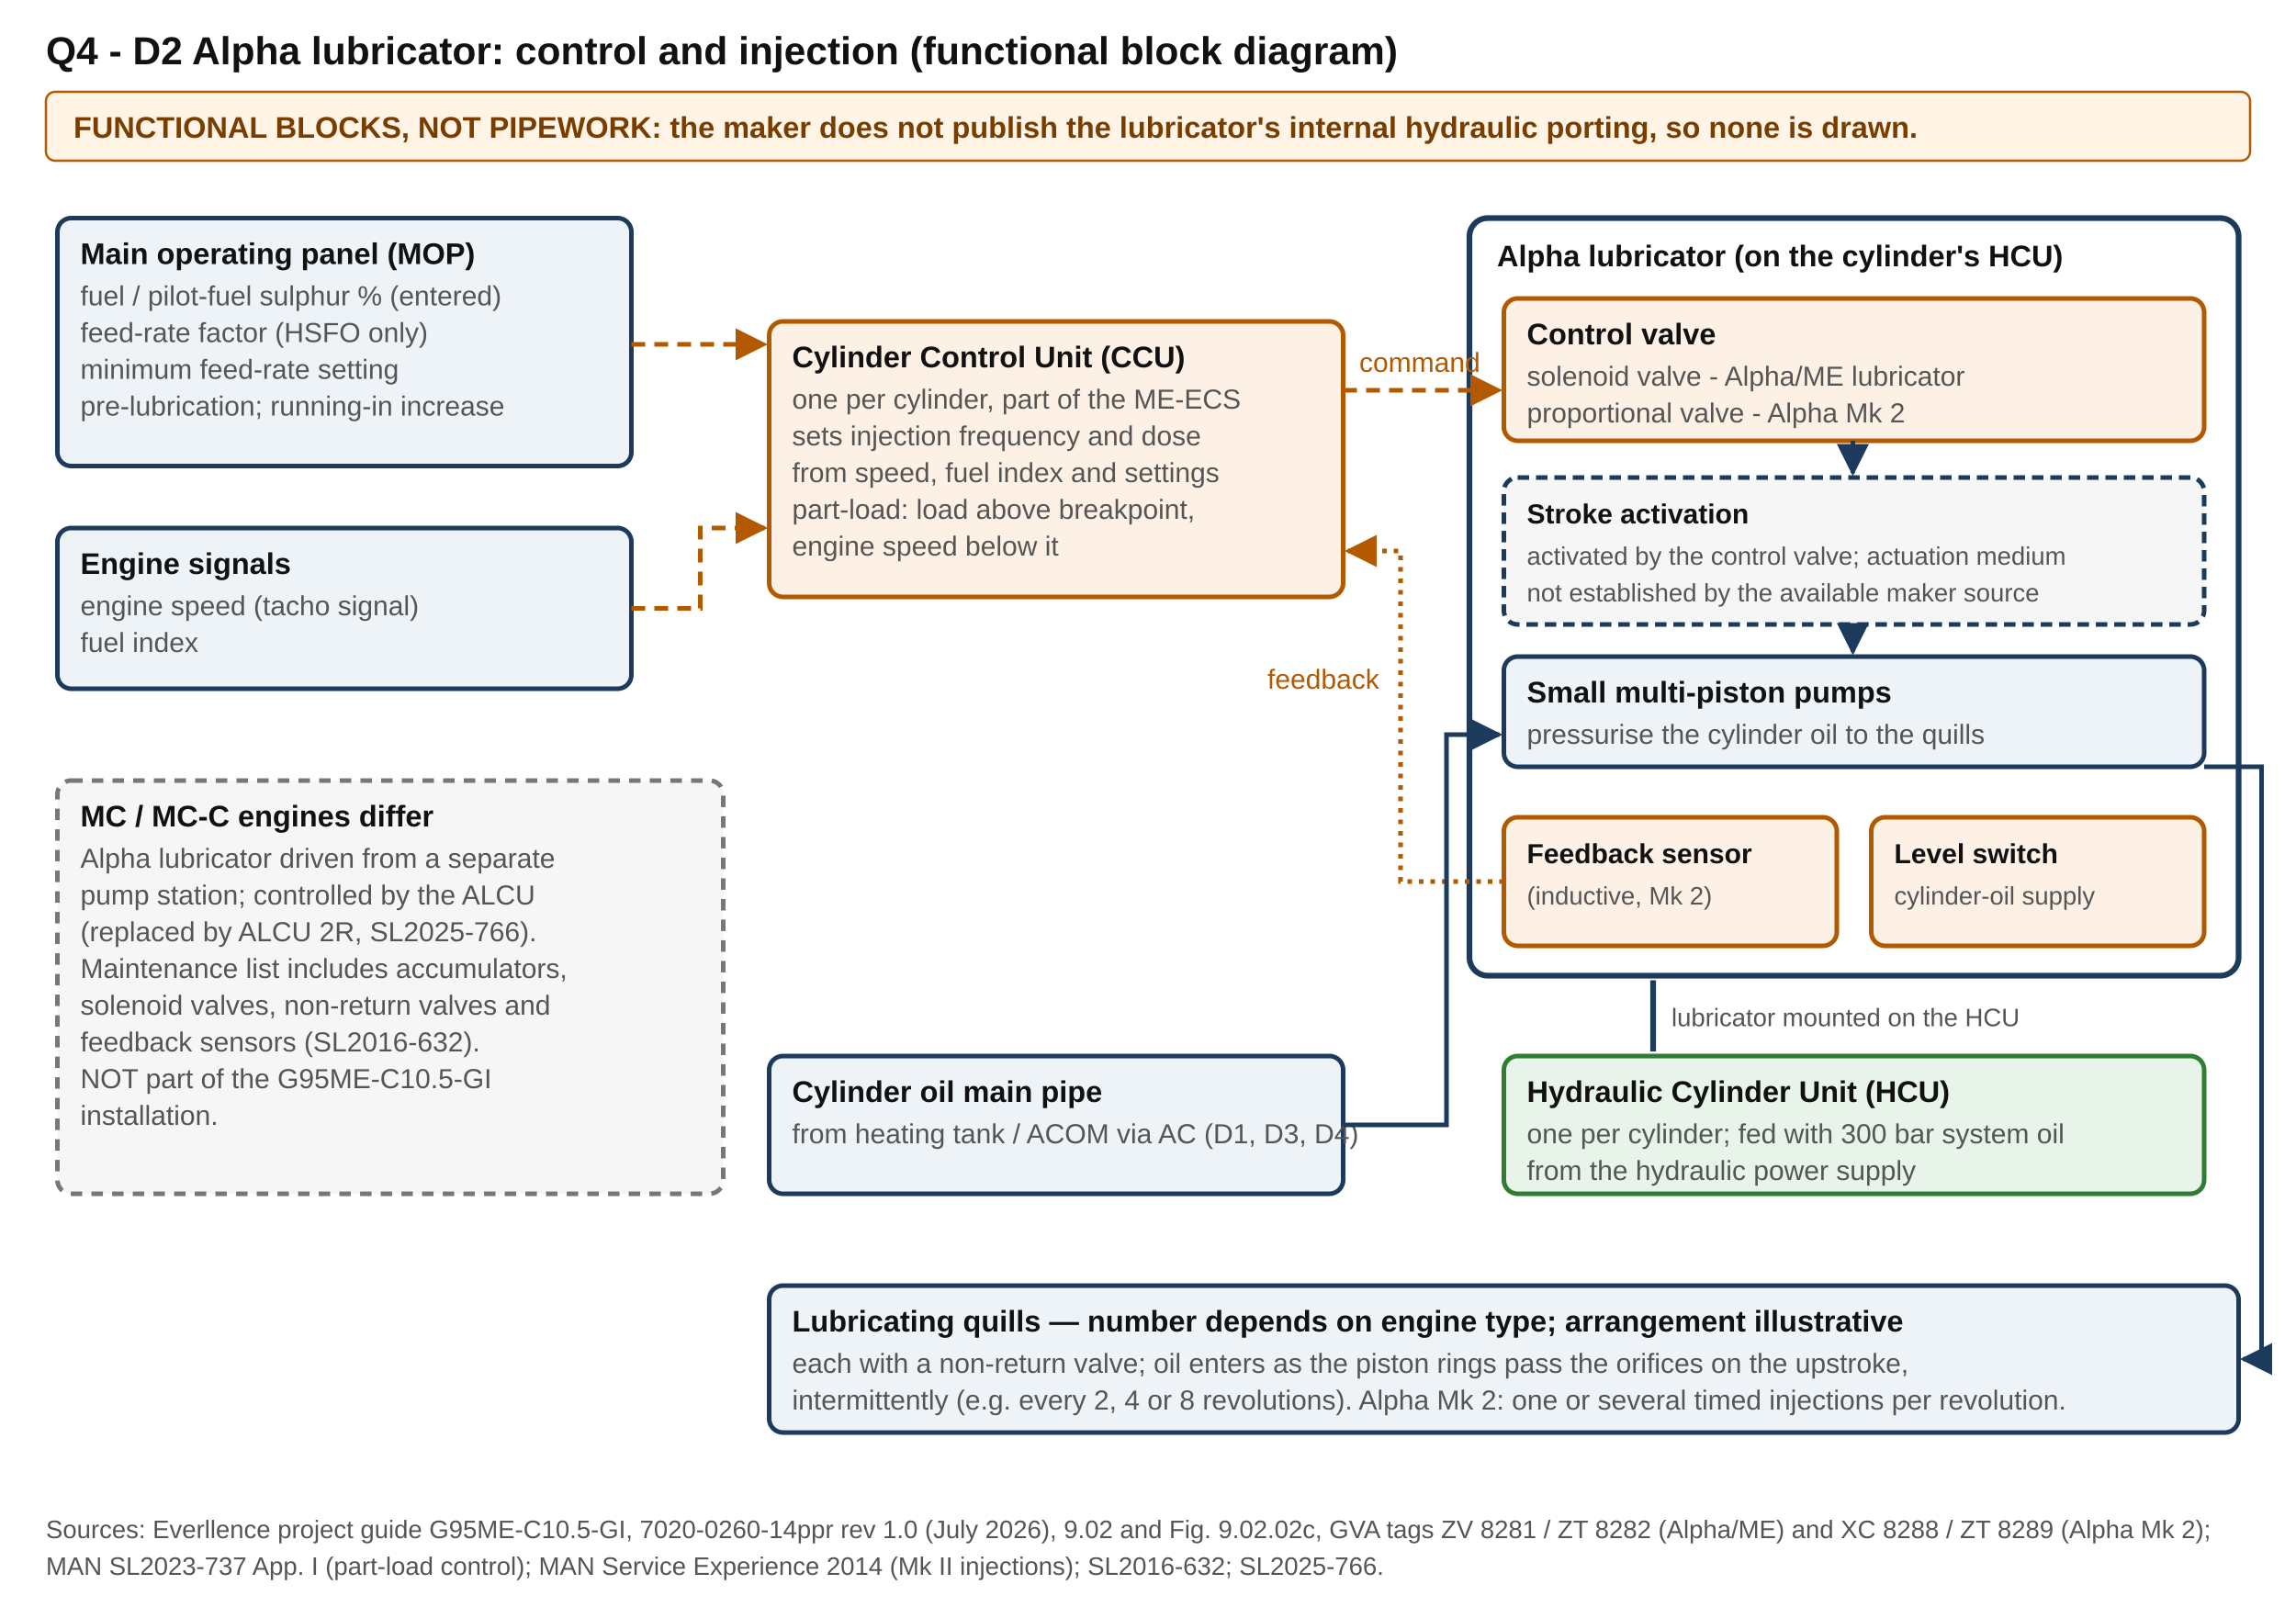
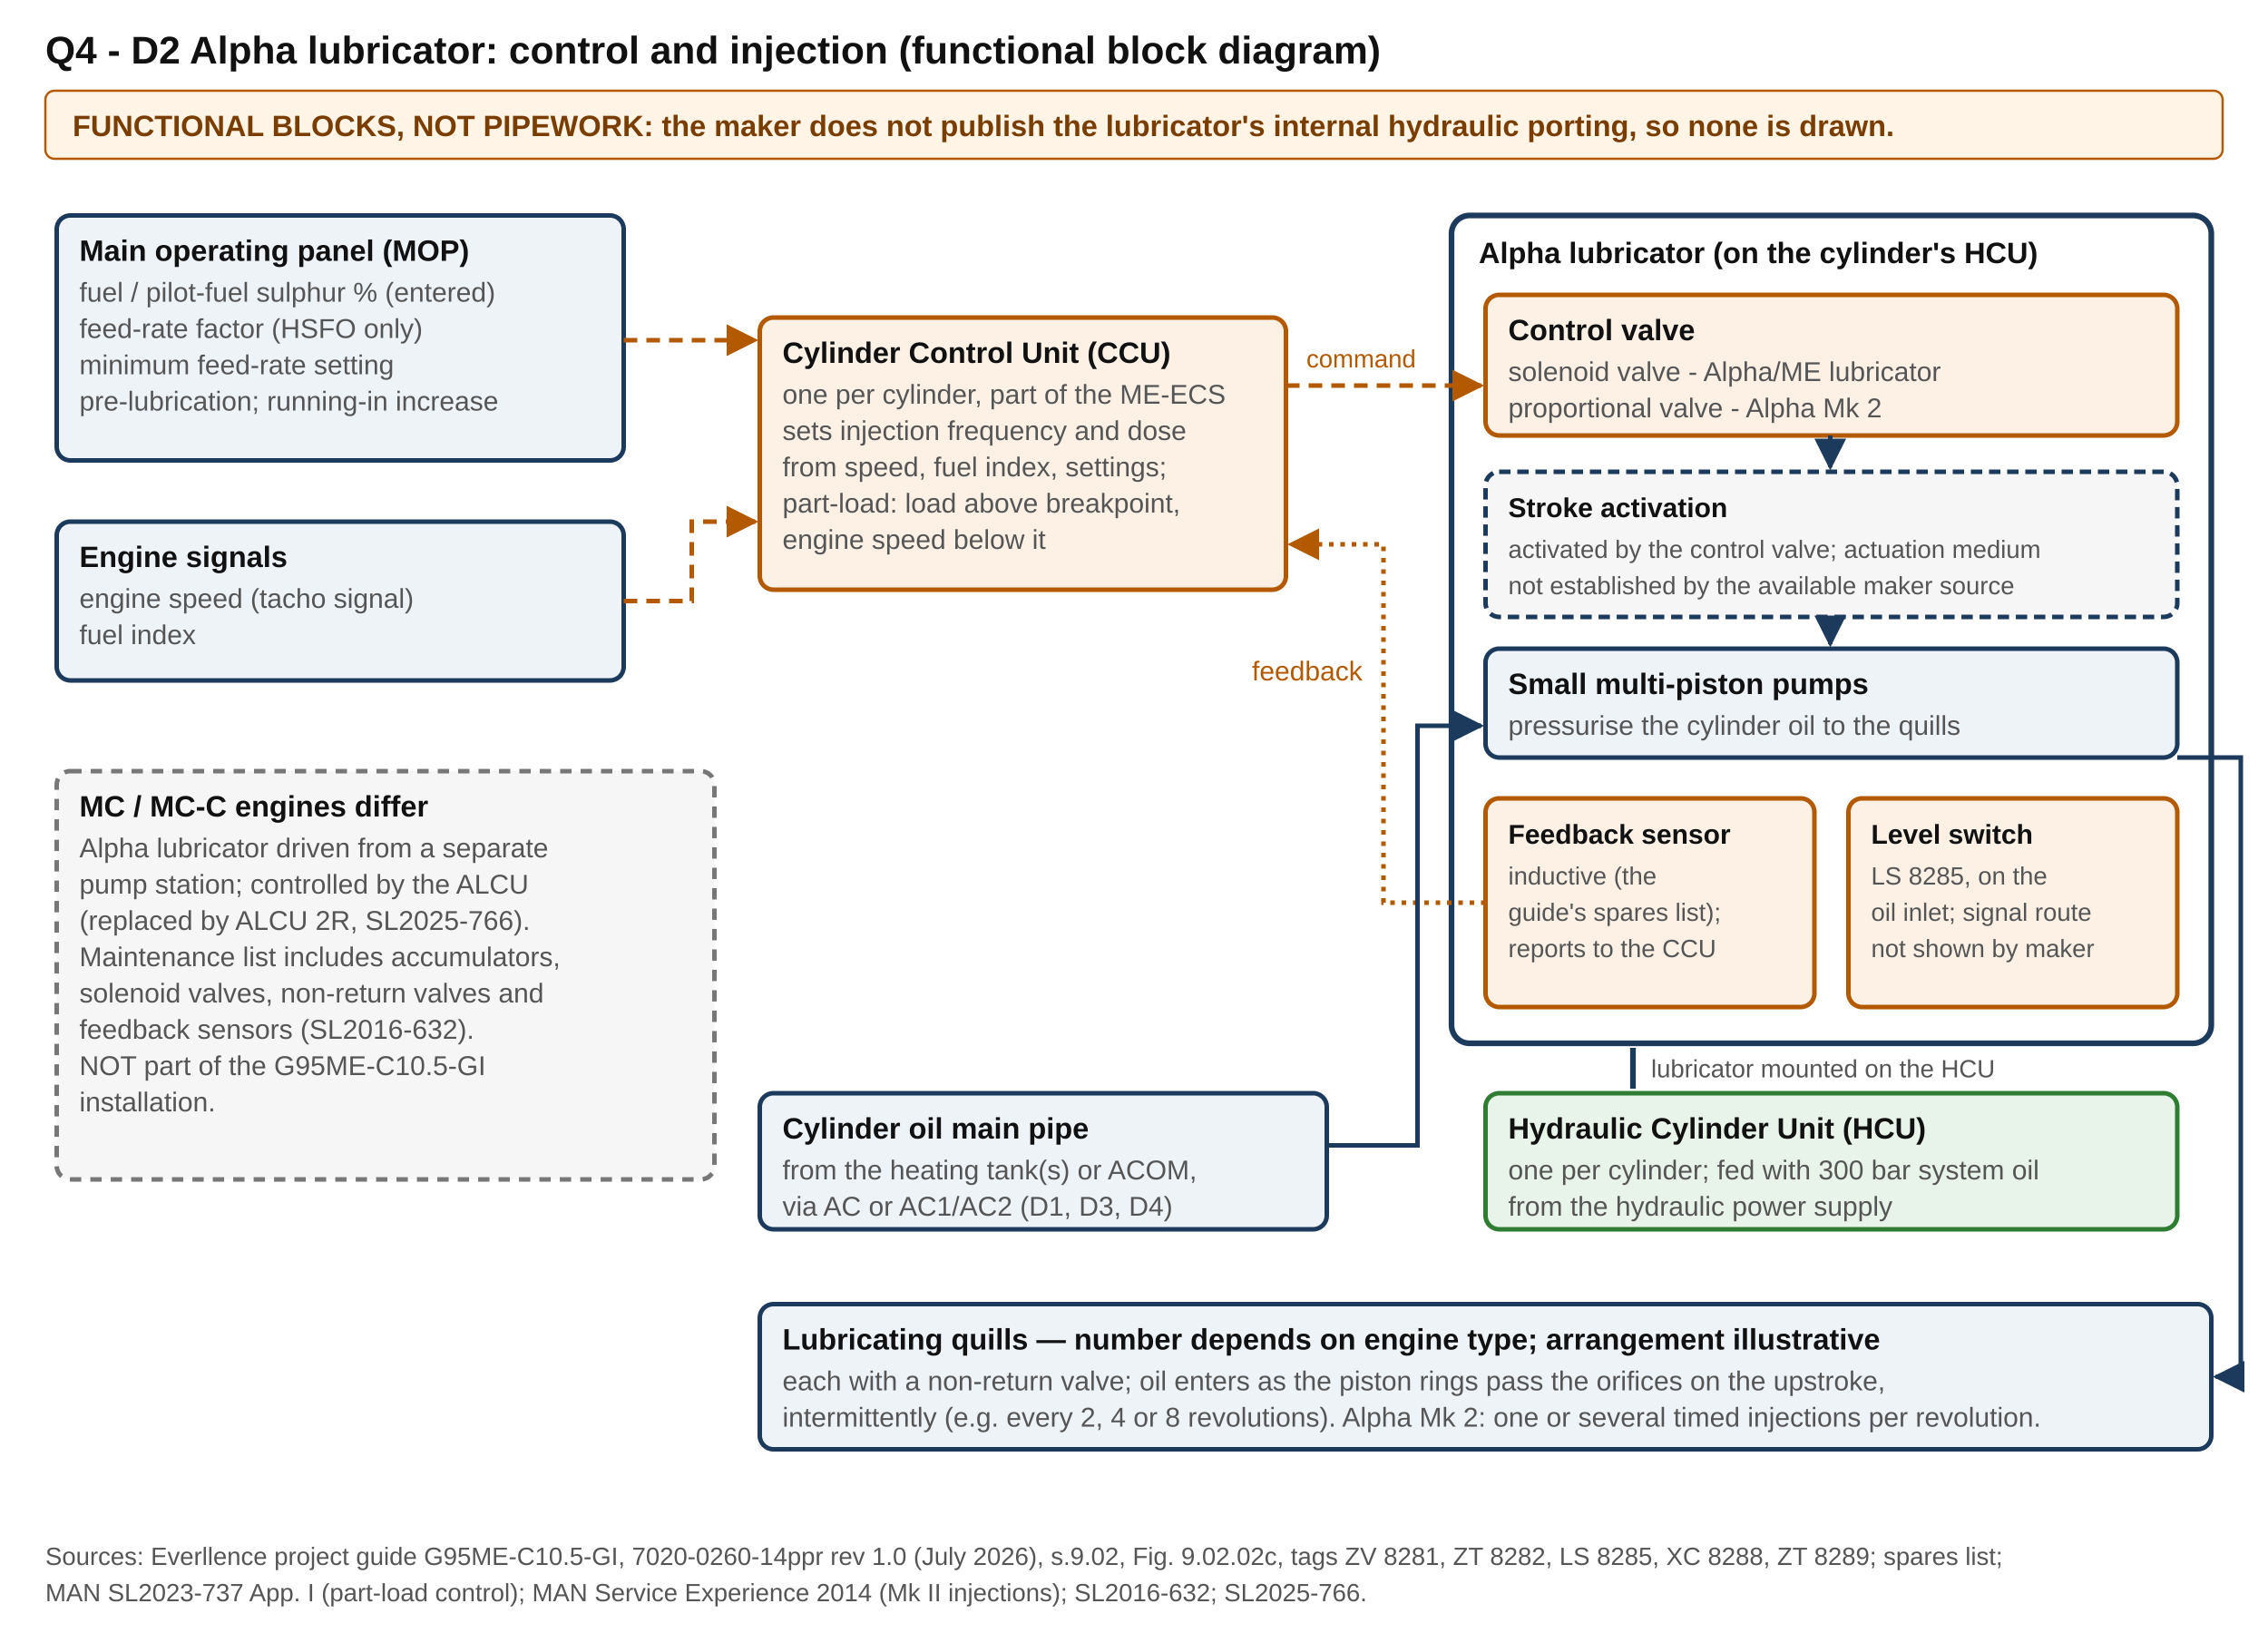
- <svg xmlns="http://www.w3.org/2000/svg" viewBox="0 0 1000 700" font-family="Arial, Helvetica, sans-serif" font-size="13" role="img" aria-labelledby="t d">
+ <svg xmlns="http://www.w3.org/2000/svg" viewBox="0 0 1000 720" font-family="Arial, Helvetica, sans-serif" font-size="13" role="img" aria-labelledby="t d">
  <defs>
    <marker id="a" viewBox="0 0 10 10" refX="9" refY="5" markerWidth="7" markerHeight="7" orient="auto-start-reverse">
      <path d="M0 0 L10 5 L0 10 z" fill="#1b3a5c" />
    </marker>
    <marker id="ac" viewBox="0 0 10 10" refX="9" refY="5" markerWidth="7" markerHeight="7" orient="auto-start-reverse">
      <path d="M0 0 L10 5 L0 10 z" fill="#b35900" />
    </marker>
    <marker id="ah" viewBox="0 0 10 10" refX="9" refY="5" markerWidth="7" markerHeight="7" orient="auto-start-reverse">
      <path d="M0 0 L10 5 L0 10 z" fill="#2e7d32" />
    </marker>
  </defs>
-   <rect x="0" y="0" width="1000" height="700" fill="#ffffff" />
+   <rect x="0" y="0" width="1000" height="720" fill="#ffffff" />
  <text x="20" y="28" font-size="17" font-weight="bold" fill="#111">Q4 - D2  Alpha lubricator: control and injection (functional block diagram)</text>
  <rect x="20" y="40" width="960" height="30" rx="4" fill="#fff4e5" stroke="#b35900" />
  <text x="32" y="60" font-weight="bold" fill="#7a3d00">FUNCTIONAL BLOCKS, NOT PIPEWORK: the maker does not publish the lubricator's internal hydraulic porting, so none is drawn.</text>
  <rect x="25" y="95" width="250" height="108" rx="6" fill="#eef3f8" stroke="#1b3a5c" stroke-width="2" />
  <text x="35" y="115" font-weight="bold" fill="#111">Main operating panel (MOP)</text>
  <text x="35" y="133" font-size="12" fill="#555">fuel / pilot-fuel sulphur % (entered)</text>
  <text x="35" y="149" font-size="12" fill="#555">feed-rate factor (HSFO only)</text>
  <text x="35" y="165" font-size="12" fill="#555">minimum feed-rate setting</text>
  <text x="35" y="181" font-size="12" fill="#555">pre-lubrication; running-in increase</text>
  <rect x="25" y="230" width="250" height="70" rx="6" fill="#eef3f8" stroke="#1b3a5c" stroke-width="2" />
  <text x="35" y="250" font-weight="bold" fill="#111">Engine signals</text>
  <text x="35" y="268" font-size="12" fill="#555">engine speed (tacho signal)</text>
  <text x="35" y="284" font-size="12" fill="#555">fuel index</text>
-   <rect x="335" y="140" width="250" height="120" rx="6" fill="#fdf1e6" stroke="#b35900" stroke-width="2" />
+   <rect x="335" y="140" width="232" height="120" rx="6" fill="#fdf1e6" stroke="#b35900" stroke-width="2" />
  <text x="345" y="160" font-weight="bold" fill="#111">Cylinder Control Unit (CCU)</text>
  <text x="345" y="178" font-size="12" fill="#555">one per cylinder, part of the ME-ECS</text>
  <text x="345" y="194" font-size="12" fill="#555">sets injection frequency and dose</text>
-   <text x="345" y="210" font-size="12" fill="#555">from speed, fuel index and settings</text>
+   <text x="345" y="210" font-size="12" fill="#555">from speed, fuel index, settings;</text>
  <text x="345" y="226" font-size="12" fill="#555">part-load: load above breakpoint,</text>
  <text x="345" y="242" font-size="12" fill="#555">engine speed below it</text>
  <path d="M275 150 H333" fill="none" stroke="#b35900" stroke-width="2" stroke-dasharray="6 4" marker-end="url(#ac)" />
  <path d="M275 265 H305 V230 H333" fill="none" stroke="#b35900" stroke-width="2" stroke-dasharray="6 4" marker-end="url(#ac)" />
-   <rect x="640" y="95" width="335" height="330" rx="8" fill="none" stroke="#1b3a5c" stroke-width="2.5" />
+   <rect x="640" y="95" width="335" height="365" rx="8" fill="none" stroke="#1b3a5c" stroke-width="2.5" />
  <text x="652" y="116" font-weight="bold" fill="#111">Alpha lubricator (on the cylinder's HCU)</text>
  <rect x="655" y="130" width="305" height="62" rx="6" fill="#fdf1e6" stroke="#b35900" stroke-width="2" />
  <text x="665" y="150" font-weight="bold" fill="#111">Control valve</text>
  <text x="665" y="168" font-size="12" fill="#555">solenoid valve - Alpha/ME lubricator</text>
  <text x="665" y="184" font-size="12" fill="#555">proportional valve - Alpha Mk 2</text>
  <rect x="655" y="208" width="305" height="64" rx="6" fill="#f6f6f6" stroke="#1b3a5c" stroke-width="2" stroke-dasharray="5 3" />
  <text x="665" y="228" font-size="12" font-weight="bold" fill="#111">Stroke activation</text>
  <text x="665" y="246" font-size="11" fill="#555">activated by the control valve; actuation medium</text>
  <text x="665" y="262" font-size="11" fill="#555">not established by the available maker source</text>
  <rect x="655" y="286" width="305" height="48" rx="6" fill="#eef3f8" stroke="#1b3a5c" stroke-width="2" />
  <text x="665" y="306" font-weight="bold" fill="#111">Small multi-piston pumps</text>
  <text x="665" y="324" font-size="12" fill="#555">pressurise the cylinder oil to the quills</text>
-   <rect x="655" y="356" width="145" height="56" rx="6" fill="#fdf1e6" stroke="#b35900" stroke-width="2" />
-   <text x="665" y="376" font-size="12" font-weight="bold" fill="#111">Feedback sensor</text>
-   <text x="665" y="394" font-size="11" fill="#555">(inductive, Mk 2)</text>
-   <rect x="815" y="356" width="145" height="56" rx="6" fill="#fdf1e6" stroke="#b35900" stroke-width="2" />
-   <text x="825" y="376" font-size="12" font-weight="bold" fill="#111">Level switch</text>
-   <text x="825" y="394" font-size="11" fill="#555">cylinder-oil supply</text>
-   <path d="M585 170 H653" fill="none" stroke="#b35900" stroke-width="2" stroke-dasharray="6 4" marker-end="url(#ac)" />
-   <text x="592" y="162" font-size="12" fill="#b35900">command</text>
-   <path d="M655 384 H610 V240 H587" fill="none" stroke="#b35900" stroke-width="2" stroke-dasharray="2 3" marker-end="url(#ac)" />
+   <rect x="655" y="352" width="145" height="92" rx="6" fill="#fdf1e6" stroke="#b35900" stroke-width="2" />
+   <text x="665" y="372" font-size="12" font-weight="bold" fill="#111">Feedback sensor</text>
+   <text x="665" y="390" font-size="11" fill="#555">inductive (the</text>
+   <text x="665" y="406" font-size="11" fill="#555">guide's spares list);</text>
+   <text x="665" y="422" font-size="11" fill="#555">reports to the CCU</text>
+   <rect x="815" y="352" width="145" height="92" rx="6" fill="#fdf1e6" stroke="#b35900" stroke-width="2" />
+   <text x="825" y="372" font-size="12" font-weight="bold" fill="#111">Level switch</text>
+   <text x="825" y="390" font-size="11" fill="#555">LS 8285, on the</text>
+   <text x="825" y="406" font-size="11" fill="#555">oil inlet; signal route</text>
+   <text x="825" y="422" font-size="11" fill="#555">not shown by maker</text>
+   <path d="M567 170 H653" fill="none" stroke="#b35900" stroke-width="2" stroke-dasharray="6 4" marker-end="url(#ac)" />
+   <text x="576" y="162" font-size="11" fill="#b35900">command</text>
+   <path d="M655 398 H610 V240 H569" fill="none" stroke="#b35900" stroke-width="2" stroke-dasharray="2 3" marker-end="url(#ac)" />
  <text x="552" y="300" font-size="12" fill="#b35900">feedback</text>
  <path d="M807 192 V206" fill="none" stroke="#1b3a5c" stroke-width="2" marker-end="url(#a)" />
  <path d="M807 272 V284" fill="none" stroke="#1b3a5c" stroke-width="2" marker-end="url(#a)" />
-   <rect x="655" y="460" width="305" height="60" rx="6" fill="#e8f3e9" stroke="#2e7d32" stroke-width="2" />
-   <text x="665" y="480" font-weight="bold" fill="#111">Hydraulic Cylinder Unit (HCU)</text>
-   <text x="665" y="498" font-size="12" fill="#555">one per cylinder; fed with 300 bar system oil</text>
-   <text x="665" y="514" font-size="12" fill="#555">from the hydraulic power supply</text>
-   <path d="M720 458 V427" fill="none" stroke="#1b3a5c" stroke-width="2.5" />
-   <text x="728" y="447" font-size="11" fill="#555">lubricator mounted on the HCU</text>
-   <rect x="335" y="460" width="250" height="60" rx="6" fill="#eef3f8" stroke="#1b3a5c" stroke-width="2" />
-   <text x="345" y="480" font-weight="bold" fill="#111">Cylinder oil main pipe</text>
-   <text x="345" y="498" font-size="12" fill="#555">from heating tank / ACOM via AC (D1, D3, D4)</text>
-   <path d="M585 490 H630 V320 H653" fill="none" stroke="#1b3a5c" stroke-width="2" marker-end="url(#a)" />
-   <rect x="335" y="560" width="640" height="64" rx="6" fill="#eef3f8" stroke="#1b3a5c" stroke-width="2" />
-   <text x="345" y="580" font-weight="bold" fill="#111">Lubricating quills — number depends on engine type; arrangement illustrative</text>
-   <text x="345" y="598" font-size="12" fill="#555">each with a non-return valve; oil enters as the piston rings pass the orifices on the upstroke,</text>
-   <text x="345" y="614" font-size="12" fill="#555">intermittently (e.g. every 2, 4 or 8 revolutions). Alpha Mk 2: one or several timed injections per revolution.</text>
-   <path d="M960 334 H985 V592 H977" fill="none" stroke="#1b3a5c" stroke-width="2" marker-end="url(#a)" />
+   <rect x="655" y="482" width="305" height="60" rx="6" fill="#e8f3e9" stroke="#2e7d32" stroke-width="2" />
+   <text x="665" y="502" font-weight="bold" fill="#111">Hydraulic Cylinder Unit (HCU)</text>
+   <text x="665" y="520" font-size="12" fill="#555">one per cylinder; fed with 300 bar system oil</text>
+   <text x="665" y="536" font-size="12" fill="#555">from the hydraulic power supply</text>
+   <path d="M720 480 V462" fill="none" stroke="#1b3a5c" stroke-width="2.5" />
+   <text x="728" y="475" font-size="11" fill="#555">lubricator mounted on the HCU</text>
+   <rect x="335" y="482" width="250" height="60" rx="6" fill="#eef3f8" stroke="#1b3a5c" stroke-width="2" />
+   <text x="345" y="502" font-weight="bold" fill="#111">Cylinder oil main pipe</text>
+   <text x="345" y="520" font-size="12" fill="#555">from the heating tank(s) or ACOM,</text>
+   <text x="345" y="536" font-size="12" fill="#555">via AC or AC1/AC2 (D1, D3, D4)</text>
+   <path d="M585 505 H625 V320 H653" fill="none" stroke="#1b3a5c" stroke-width="2" marker-end="url(#a)" />
+   <rect x="335" y="575" width="640" height="64" rx="6" fill="#eef3f8" stroke="#1b3a5c" stroke-width="2" />
+   <text x="345" y="595" font-weight="bold" fill="#111">Lubricating quills — number depends on engine type; arrangement illustrative</text>
+   <text x="345" y="613" font-size="12" fill="#555">each with a non-return valve; oil enters as the piston rings pass the orifices on the upstroke,</text>
+   <text x="345" y="629" font-size="12" fill="#555">intermittently (e.g. every 2, 4 or 8 revolutions). Alpha Mk 2: one or several timed injections per revolution.</text>
+   <path d="M960 334 H988 V607 H977" fill="none" stroke="#1b3a5c" stroke-width="2" marker-end="url(#a)" />
  <rect x="25" y="340" width="290" height="180" rx="6" fill="#f6f6f6" stroke="#777" stroke-width="2" stroke-dasharray="5 4" />
  <text x="35" y="360" font-weight="bold" fill="#111">MC / MC-C engines differ</text>
  <text x="35" y="378" font-size="12" fill="#555">Alpha lubricator driven from a separate</text>
  <text x="35" y="394" font-size="12" fill="#555">pump station; controlled by the ALCU</text>
  <text x="35" y="410" font-size="12" fill="#555">(replaced by ALCU 2R, SL2025-766).</text>
  <text x="35" y="426" font-size="12" fill="#555">Maintenance list includes accumulators,</text>
  <text x="35" y="442" font-size="12" fill="#555">solenoid valves, non-return valves and</text>
  <text x="35" y="458" font-size="12" fill="#555">feedback sensors (SL2016-632).</text>
  <text x="35" y="474" font-size="12" fill="#555">NOT part of the G95ME-C10.5-GI</text>
  <text x="35" y="490" font-size="12" fill="#555">installation.</text>
-   <text x="20" y="670" font-size="11" fill="#555">Sources: Everllence project guide G95ME-C10.5-GI, 7020-0260-14ppr rev 1.0 (July 2026), 9.02 and Fig. 9.02.02c, GVA tags ZV 8281 / ZT 8282 (Alpha/ME) and XC 8288 / ZT 8289 (Alpha Mk 2);</text>
-   <text x="20" y="686" font-size="11" fill="#555">MAN SL2023-737 App. I (part-load control); MAN Service Experience 2014 (Mk II injections); SL2016-632; SL2025-766.</text>
+   <text x="20" y="690" font-size="11" fill="#555">Sources: Everllence project guide G95ME-C10.5-GI, 7020-0260-14ppr rev 1.0 (July 2026), s.9.02, Fig. 9.02.02c, tags ZV 8281, ZT 8282, LS 8285, XC 8288, ZT 8289; spares list;</text>
+   <text x="20" y="706" font-size="11" fill="#555">MAN SL2023-737 App. I (part-load control); MAN Service Experience 2014 (Mk II injections); SL2016-632; SL2025-766.</text>
</svg>
